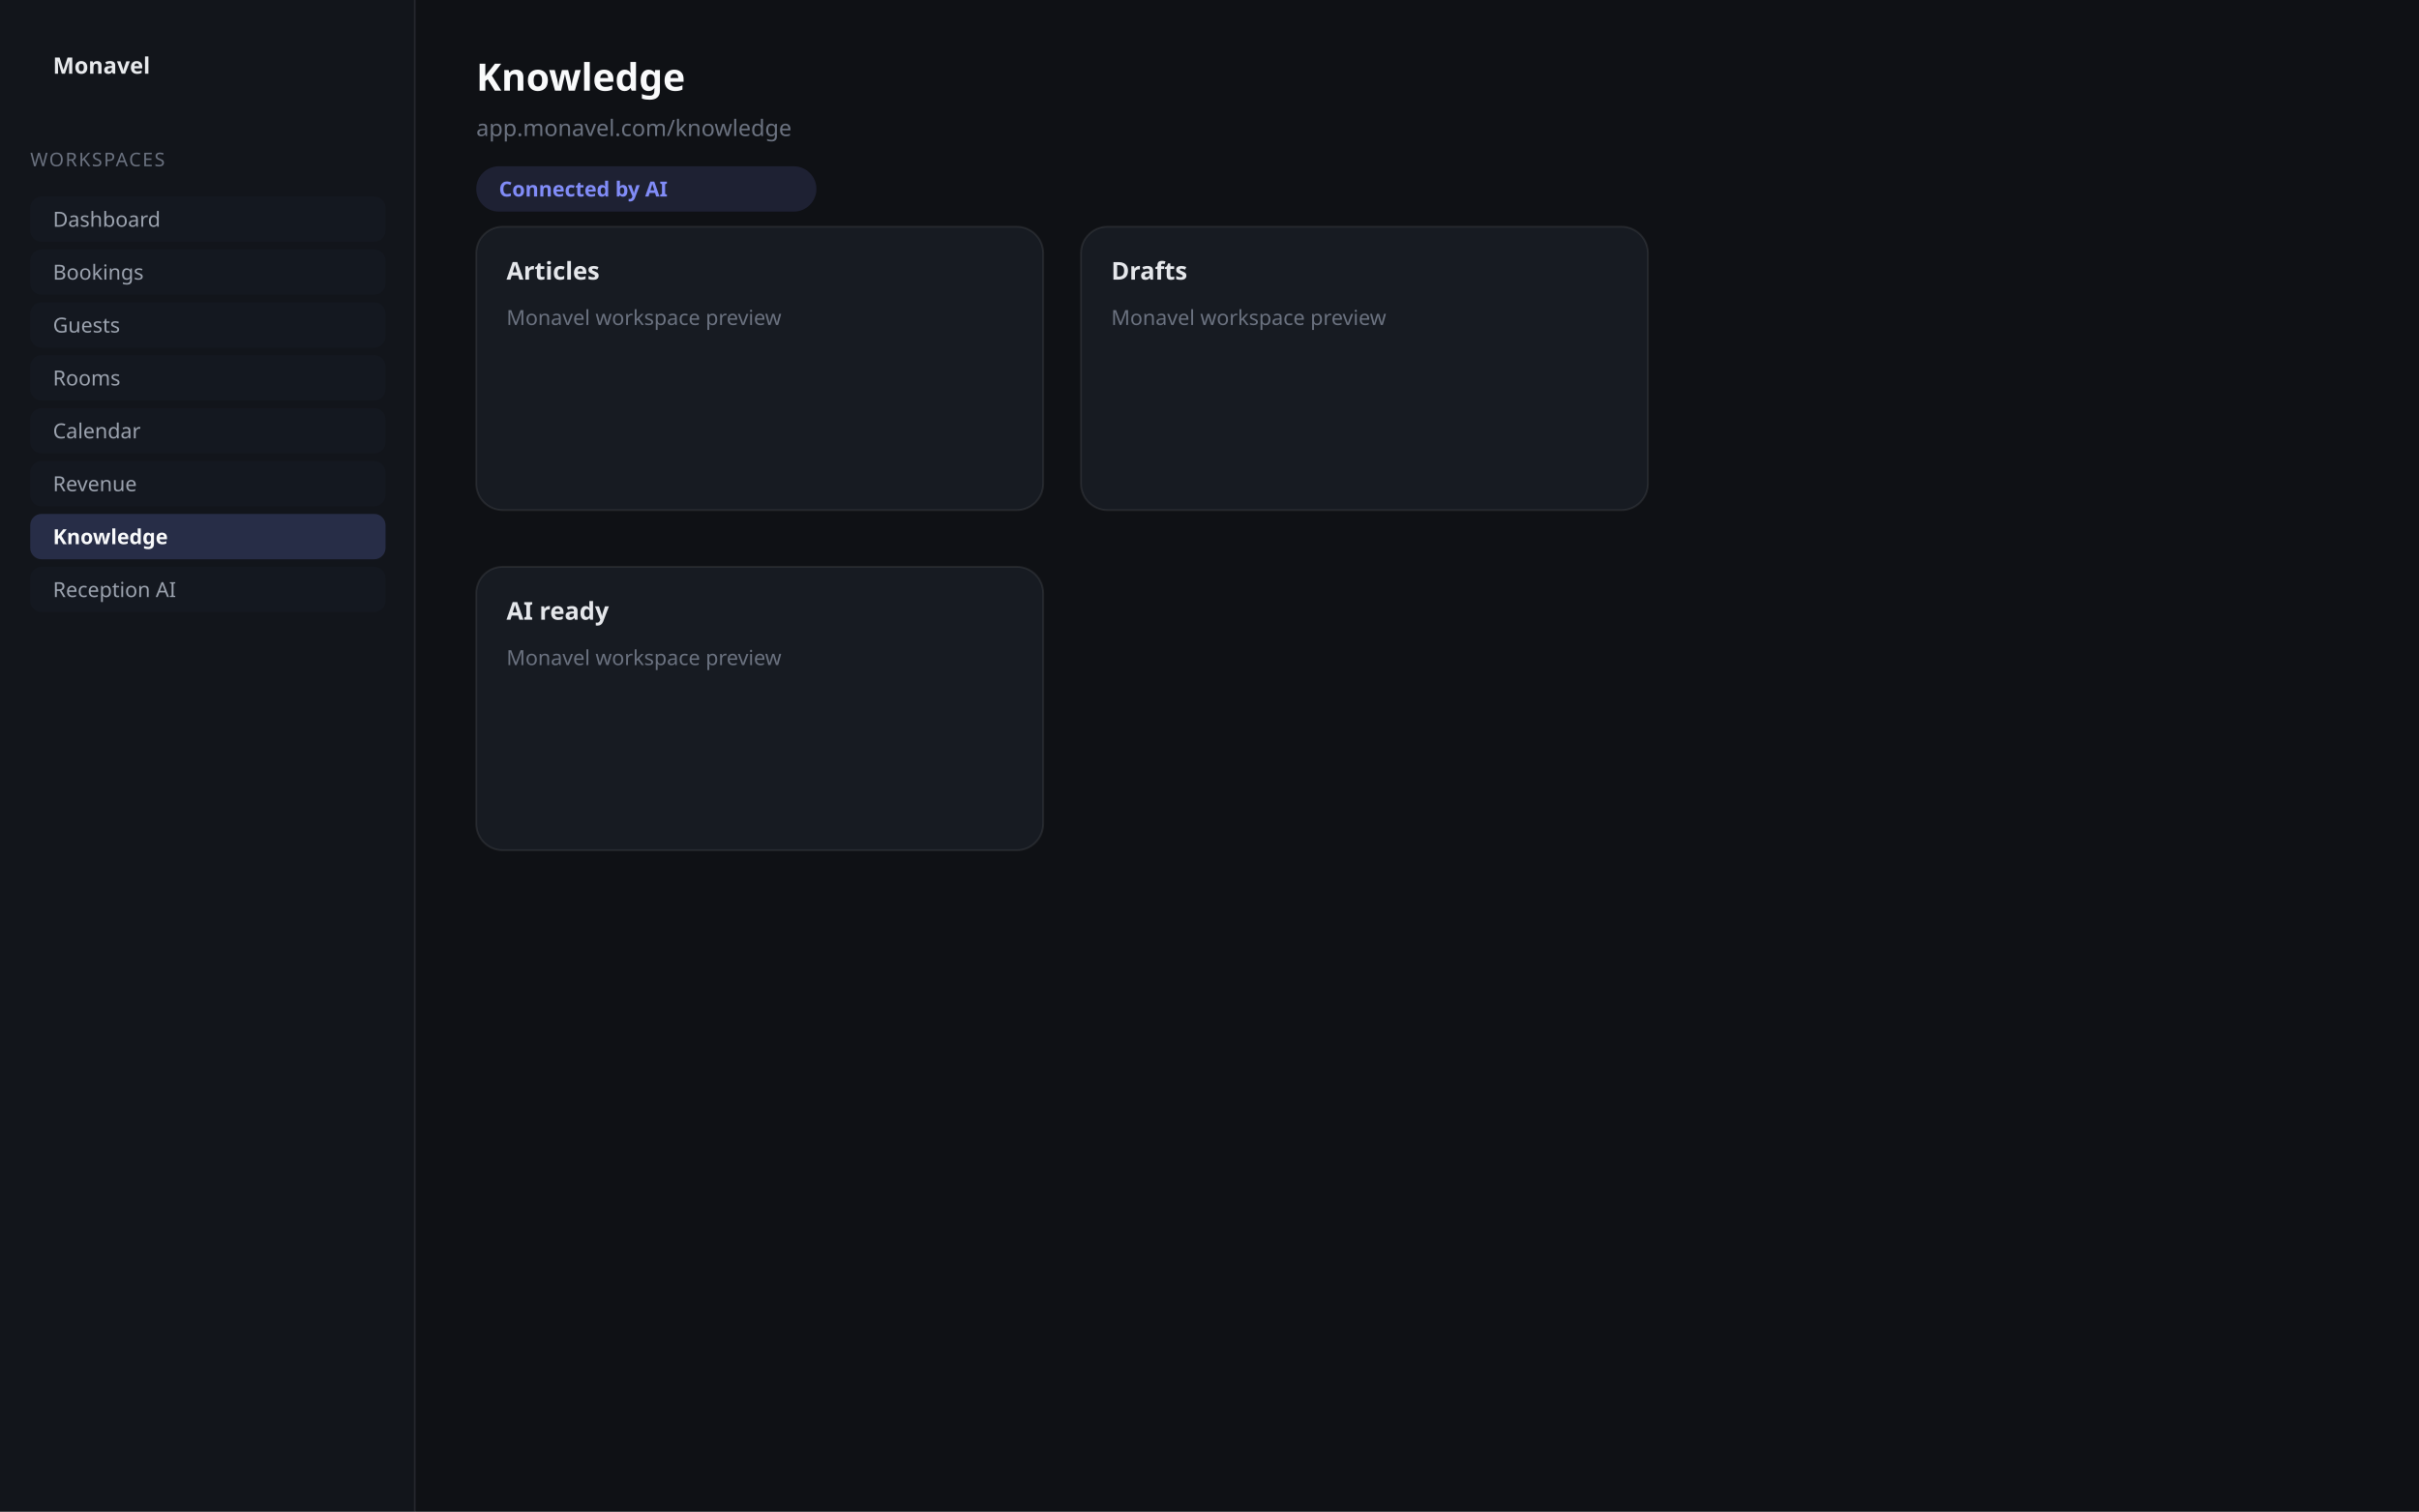
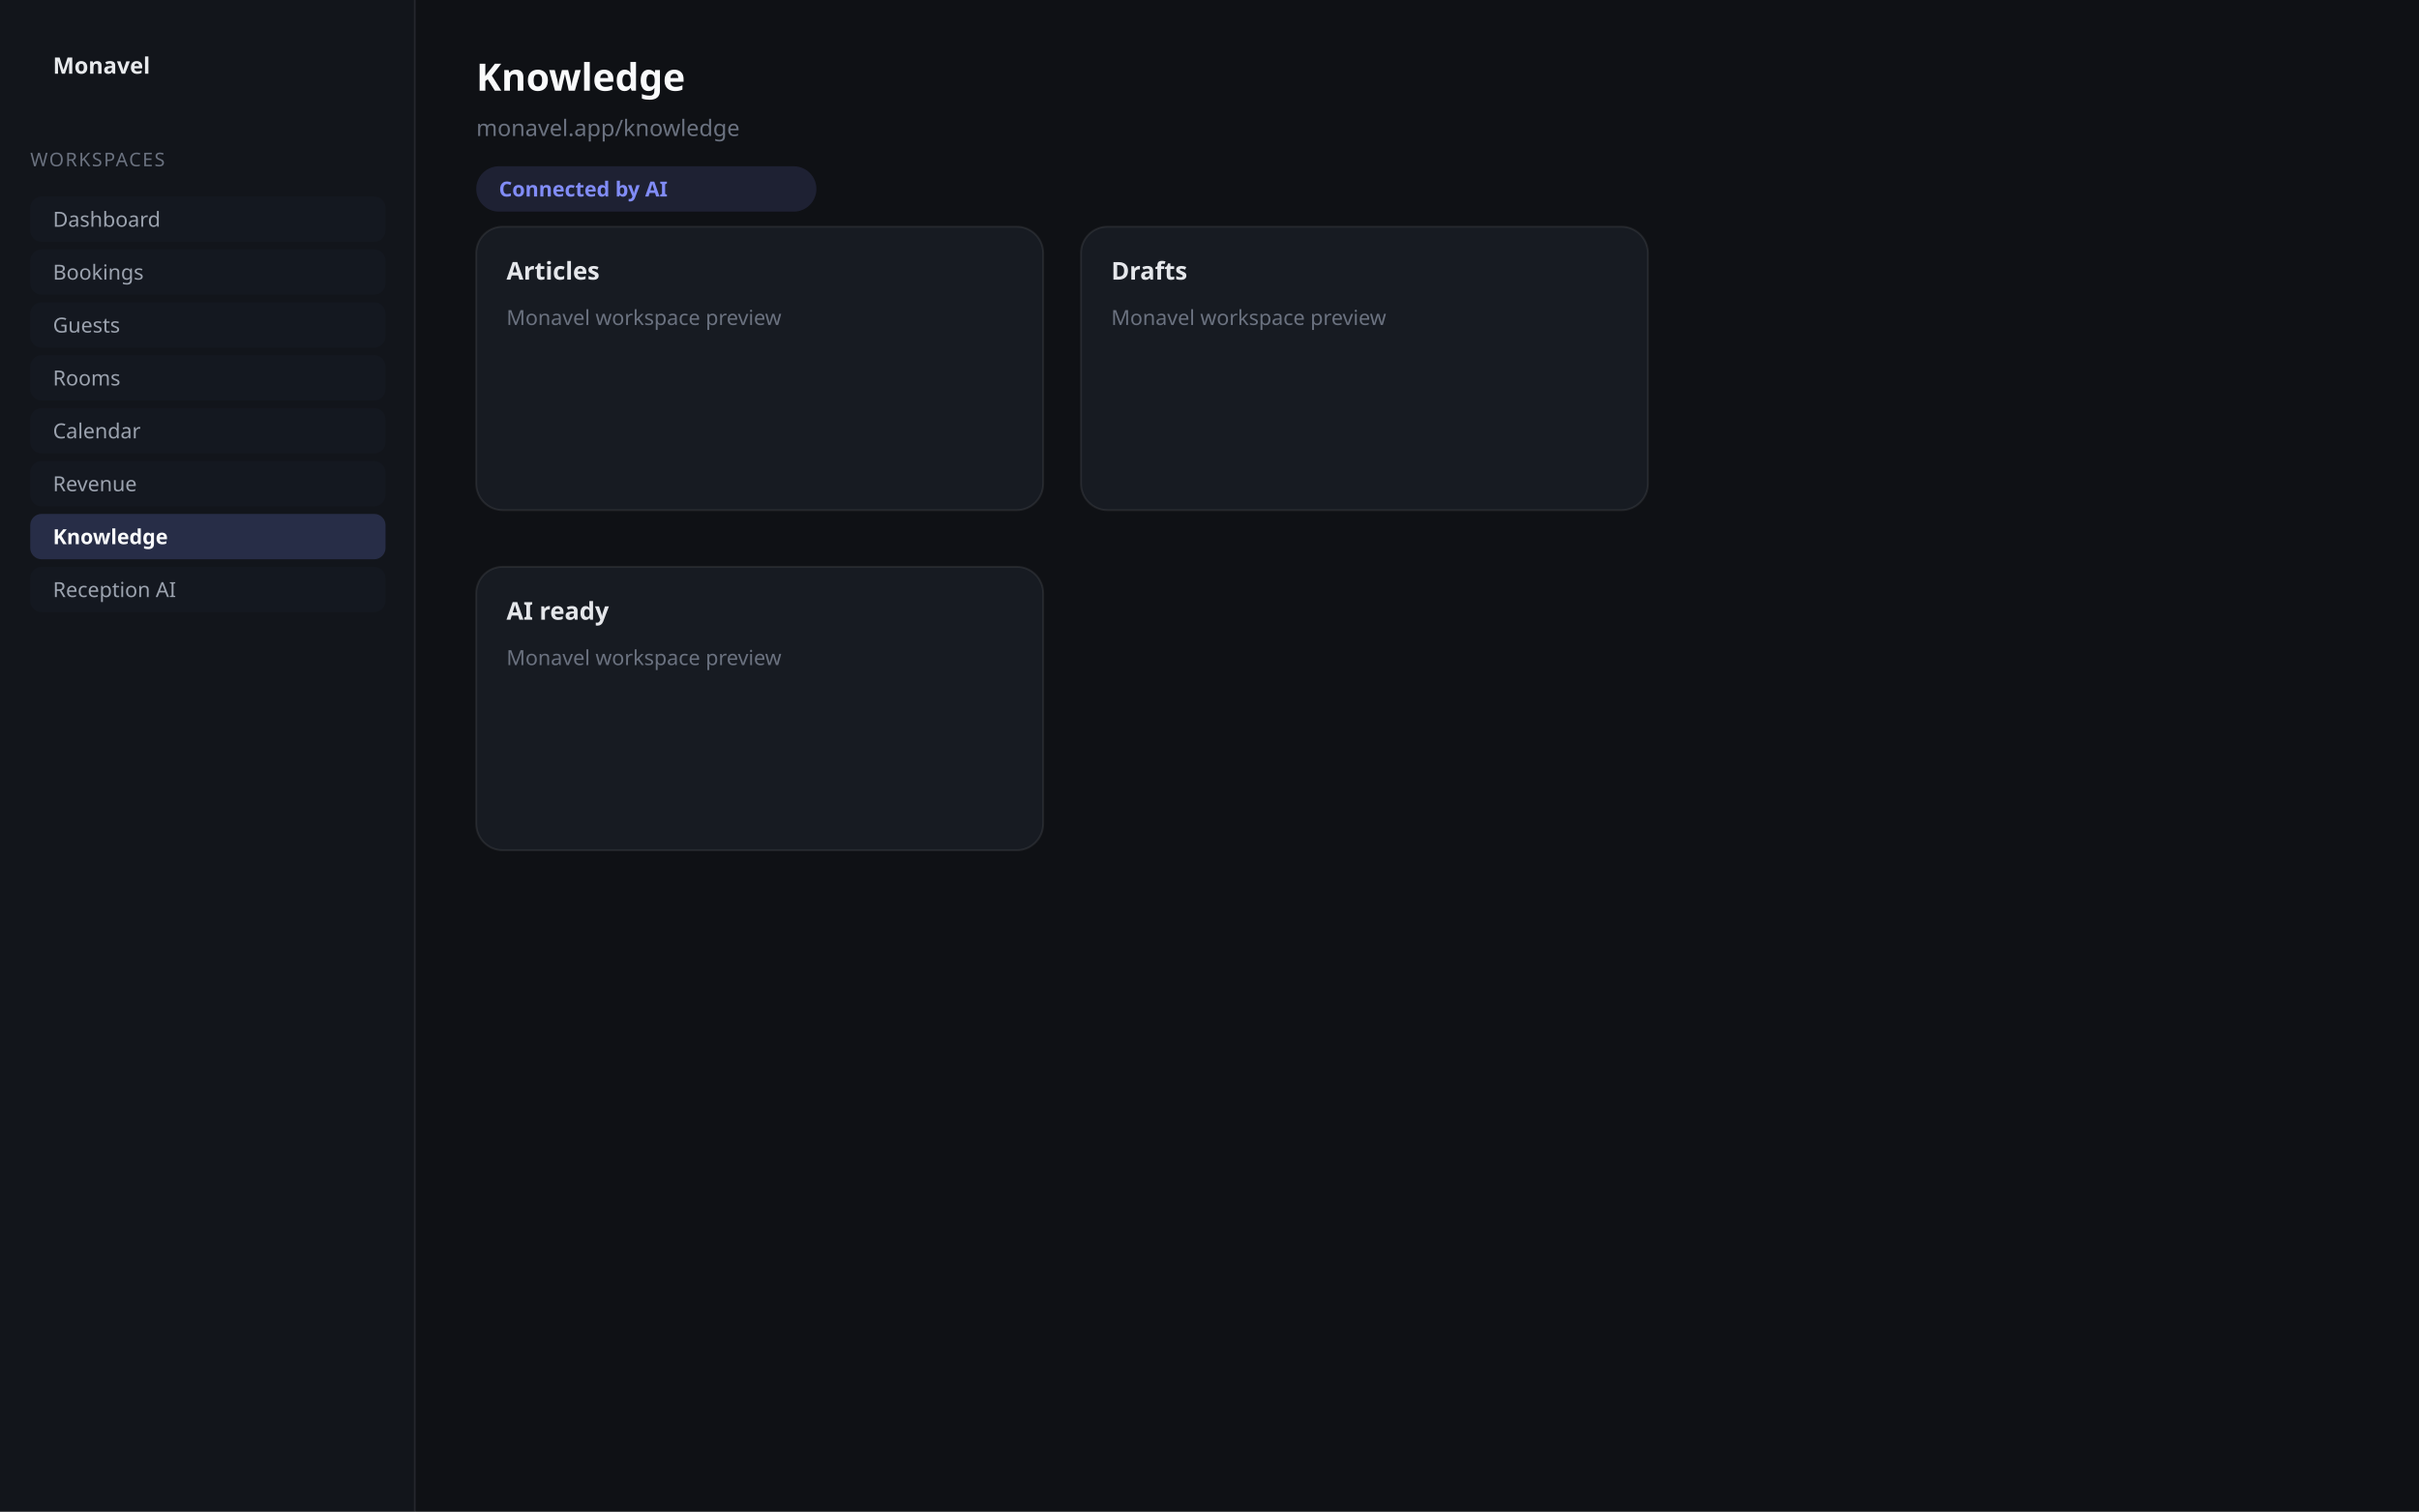
<svg xmlns="http://www.w3.org/2000/svg" width="1280" height="800" viewBox="0 0 1280 800" fill="none">
  <rect width="1280" height="800" fill="#0f1115" />
  <rect x="0" y="0" width="220" height="800" fill="#12151b" />
  <rect x="219" y="0" width="1" height="800" fill="#ffffff" opacity="0.08" />
  <text x="28" y="39" fill="#e8eaed" font-family="system-ui,sans-serif" font-size="12" font-weight="600">Monavel</text>
  <text x="16" y="88" fill="#6b7280" font-family="system-ui,sans-serif" font-size="10" letter-spacing="0.08em">WORKSPACES</text>
  <rect x="16" y="104" width="188" height="24" rx="6" fill="#141820" />
  <text x="28" y="120" fill="#9ca3af" font-family="system-ui,sans-serif" font-size="11" font-weight="400">Dashboard</text>
  <rect x="16" y="132" width="188" height="24" rx="6" fill="#141820" />
  <text x="28" y="148" fill="#9ca3af" font-family="system-ui,sans-serif" font-size="11" font-weight="400">Bookings</text>
  <rect x="16" y="160" width="188" height="24" rx="6" fill="#141820" />
  <text x="28" y="176" fill="#9ca3af" font-family="system-ui,sans-serif" font-size="11" font-weight="400">Guests</text>
  <rect x="16" y="188" width="188" height="24" rx="6" fill="#141820" />
  <text x="28" y="204" fill="#9ca3af" font-family="system-ui,sans-serif" font-size="11" font-weight="400">Rooms</text>
  <rect x="16" y="216" width="188" height="24" rx="6" fill="#141820" />
  <text x="28" y="232" fill="#9ca3af" font-family="system-ui,sans-serif" font-size="11" font-weight="400">Calendar</text>
  <rect x="16" y="244" width="188" height="24" rx="6" fill="#141820" />
  <text x="28" y="260" fill="#9ca3af" font-family="system-ui,sans-serif" font-size="11" font-weight="400">Revenue</text>
  <rect x="16" y="272" width="188" height="24" rx="6" fill="#818cf833" />
  <text x="28" y="288" fill="#f9fafb" font-family="system-ui,sans-serif" font-size="11" font-weight="600">Knowledge</text>
  <rect x="16" y="300" width="188" height="24" rx="6" fill="#141820" />
  <text x="28" y="316" fill="#9ca3af" font-family="system-ui,sans-serif" font-size="11" font-weight="400">Reception AI</text>
  <rect x="220" y="0" width="1060" height="800" fill="#0f1115" />
  <text x="252" y="48" fill="#f9fafb" font-family="system-ui,sans-serif" font-size="20" font-weight="600">Knowledge</text>
-   <text x="252" y="72" fill="#6b7280" font-family="system-ui,sans-serif" font-size="12">app.monavel.com/knowledge</text>
+   <text x="252" y="72" fill="#6b7280" font-family="system-ui,sans-serif" font-size="12">monavel.app/knowledge</text>
  <rect x="252" y="88" width="180" height="24" rx="12" fill="#818cf822" />
  <text x="264" y="104" fill="#818cf8" font-family="system-ui,sans-serif" font-size="11" font-weight="600">Connected by AI</text>
  <rect x="252" y="120" width="300" height="150" rx="14" fill="#171b22" stroke="#ffffff" stroke-opacity="0.08" />
  <text x="268" y="148" fill="#e5e7eb" font-family="system-ui,sans-serif" font-size="13" font-weight="600">Articles</text>
  <text x="268" y="172" fill="#6b7280" font-family="system-ui,sans-serif" font-size="11">Monavel workspace preview</text>
  <rect x="572" y="120" width="300" height="150" rx="14" fill="#171b22" stroke="#ffffff" stroke-opacity="0.08" />
  <text x="588" y="148" fill="#e5e7eb" font-family="system-ui,sans-serif" font-size="13" font-weight="600">Drafts</text>
  <text x="588" y="172" fill="#6b7280" font-family="system-ui,sans-serif" font-size="11">Monavel workspace preview</text>
  <rect x="252" y="300" width="300" height="150" rx="14" fill="#171b22" stroke="#ffffff" stroke-opacity="0.08" />
  <text x="268" y="328" fill="#e5e7eb" font-family="system-ui,sans-serif" font-size="13" font-weight="600">AI ready</text>
  <text x="268" y="352" fill="#6b7280" font-family="system-ui,sans-serif" font-size="11">Monavel workspace preview</text>
</svg>
